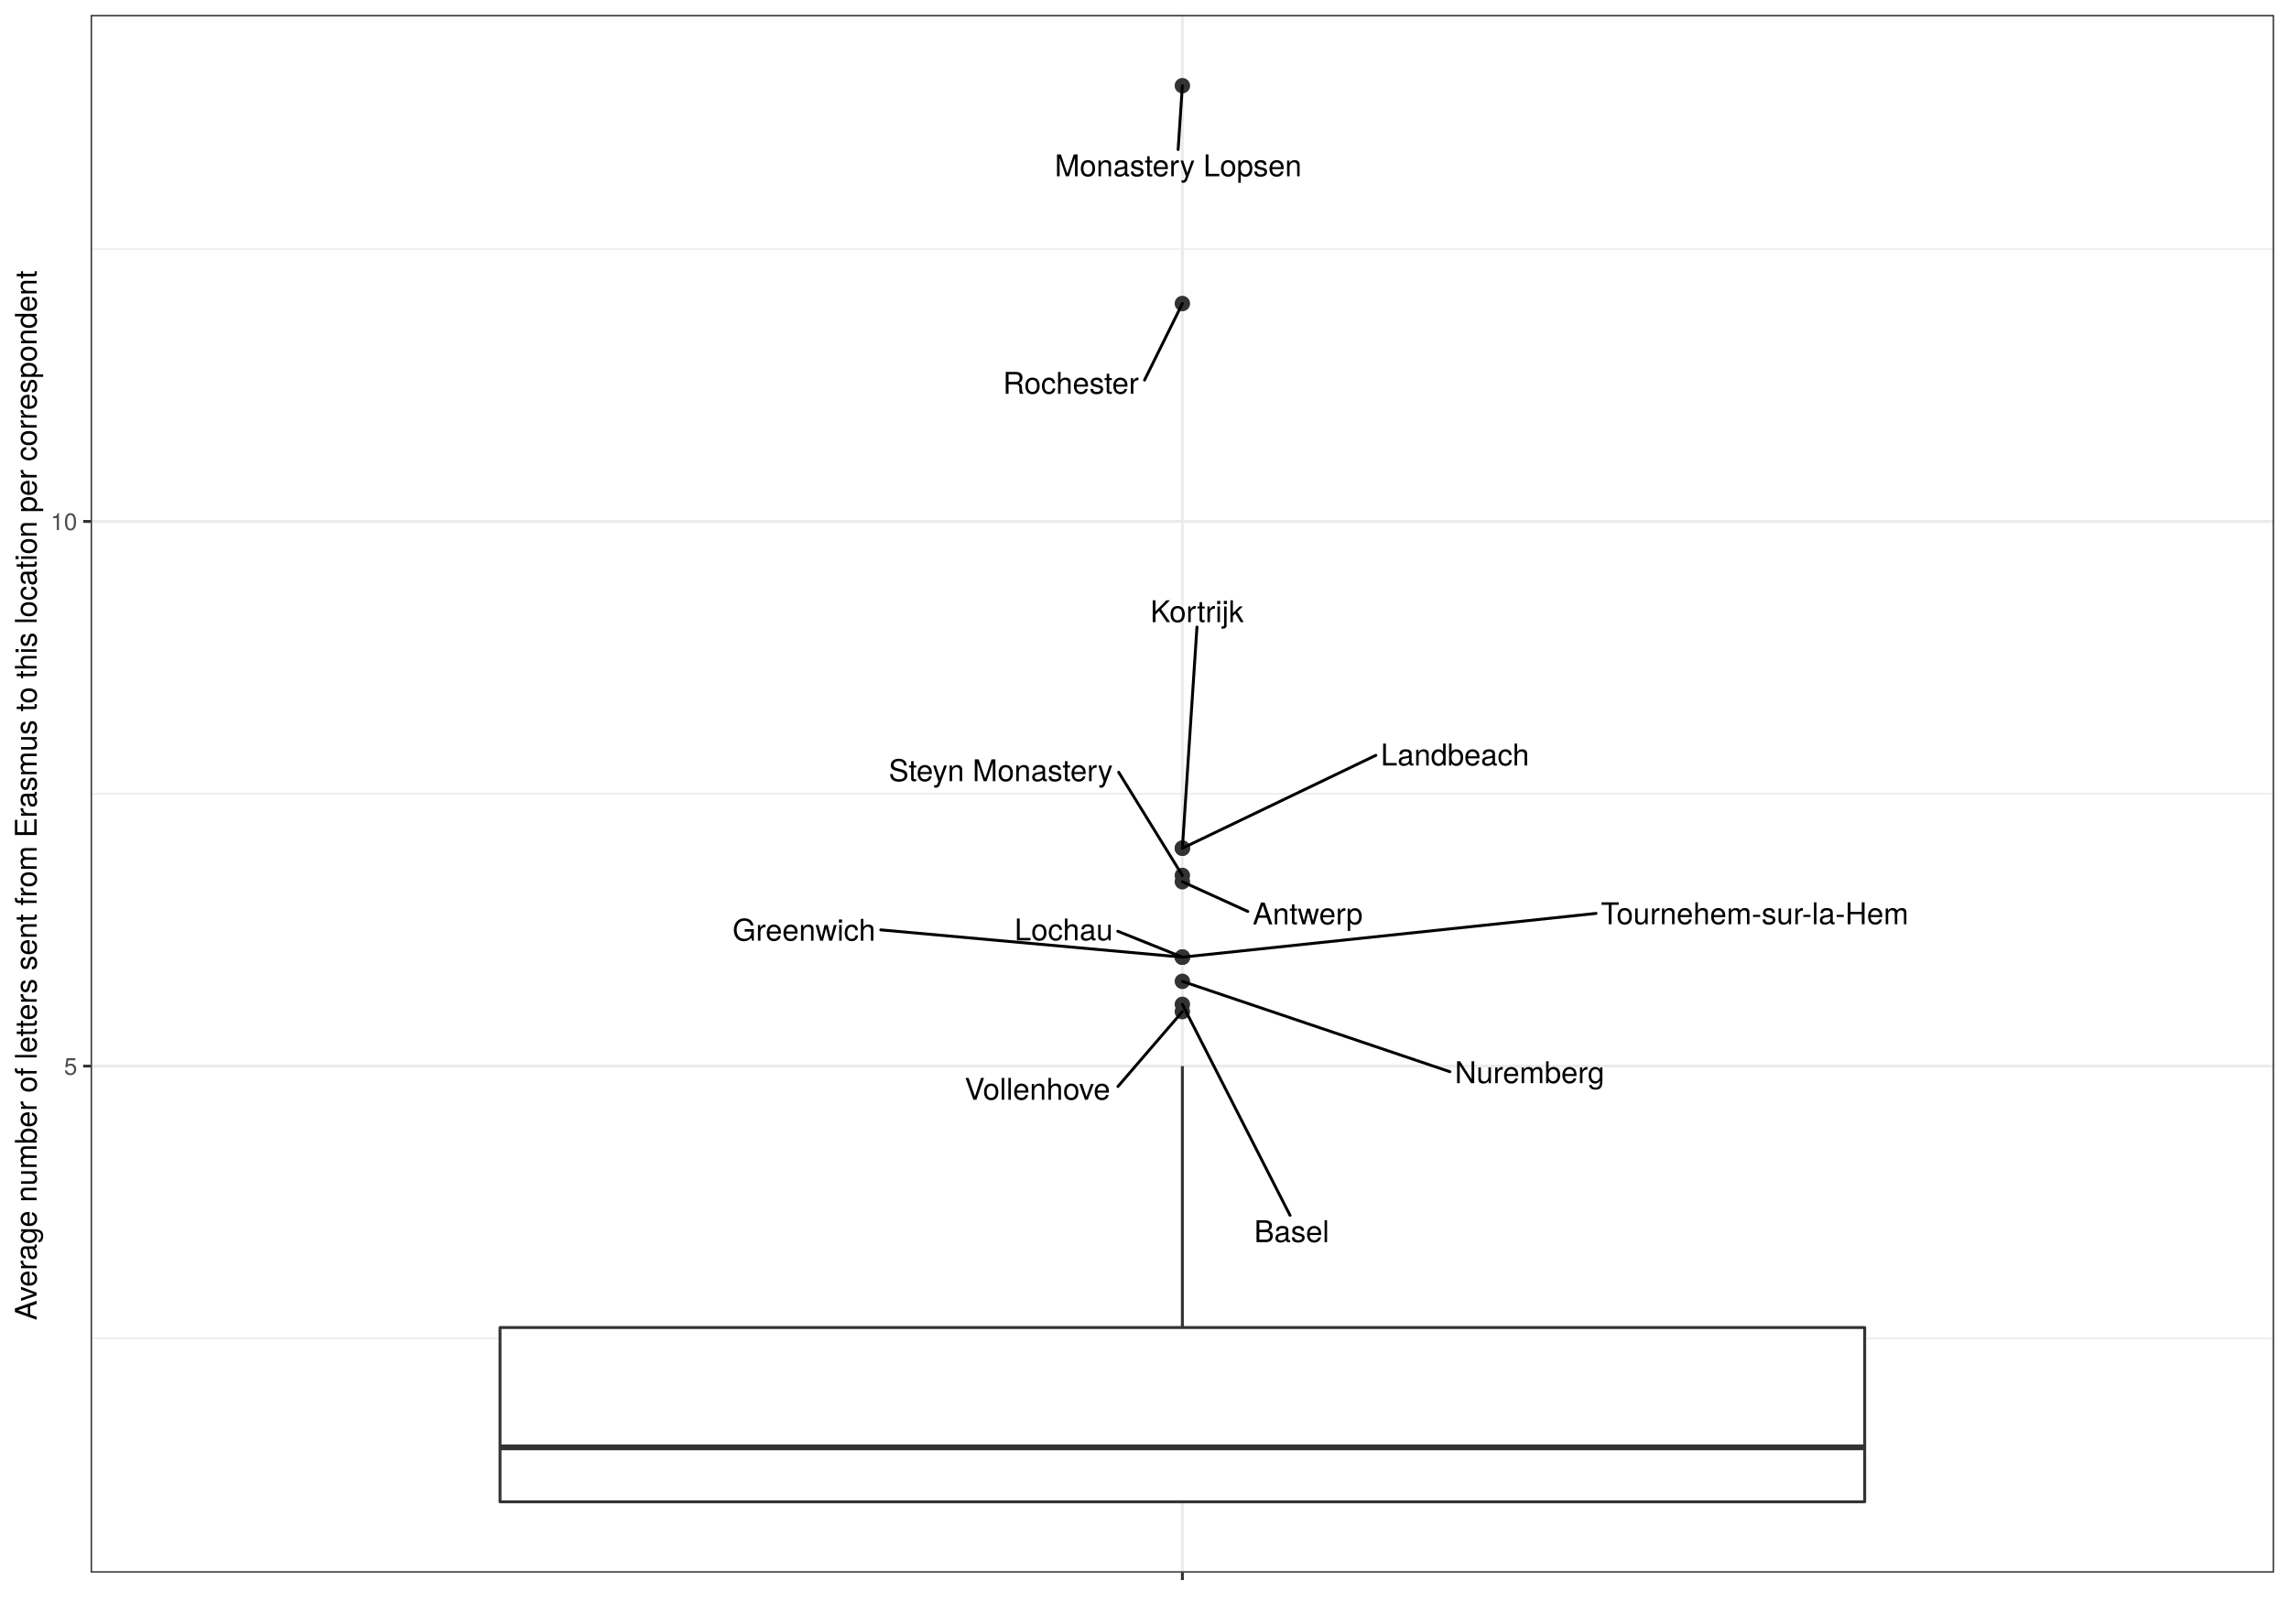
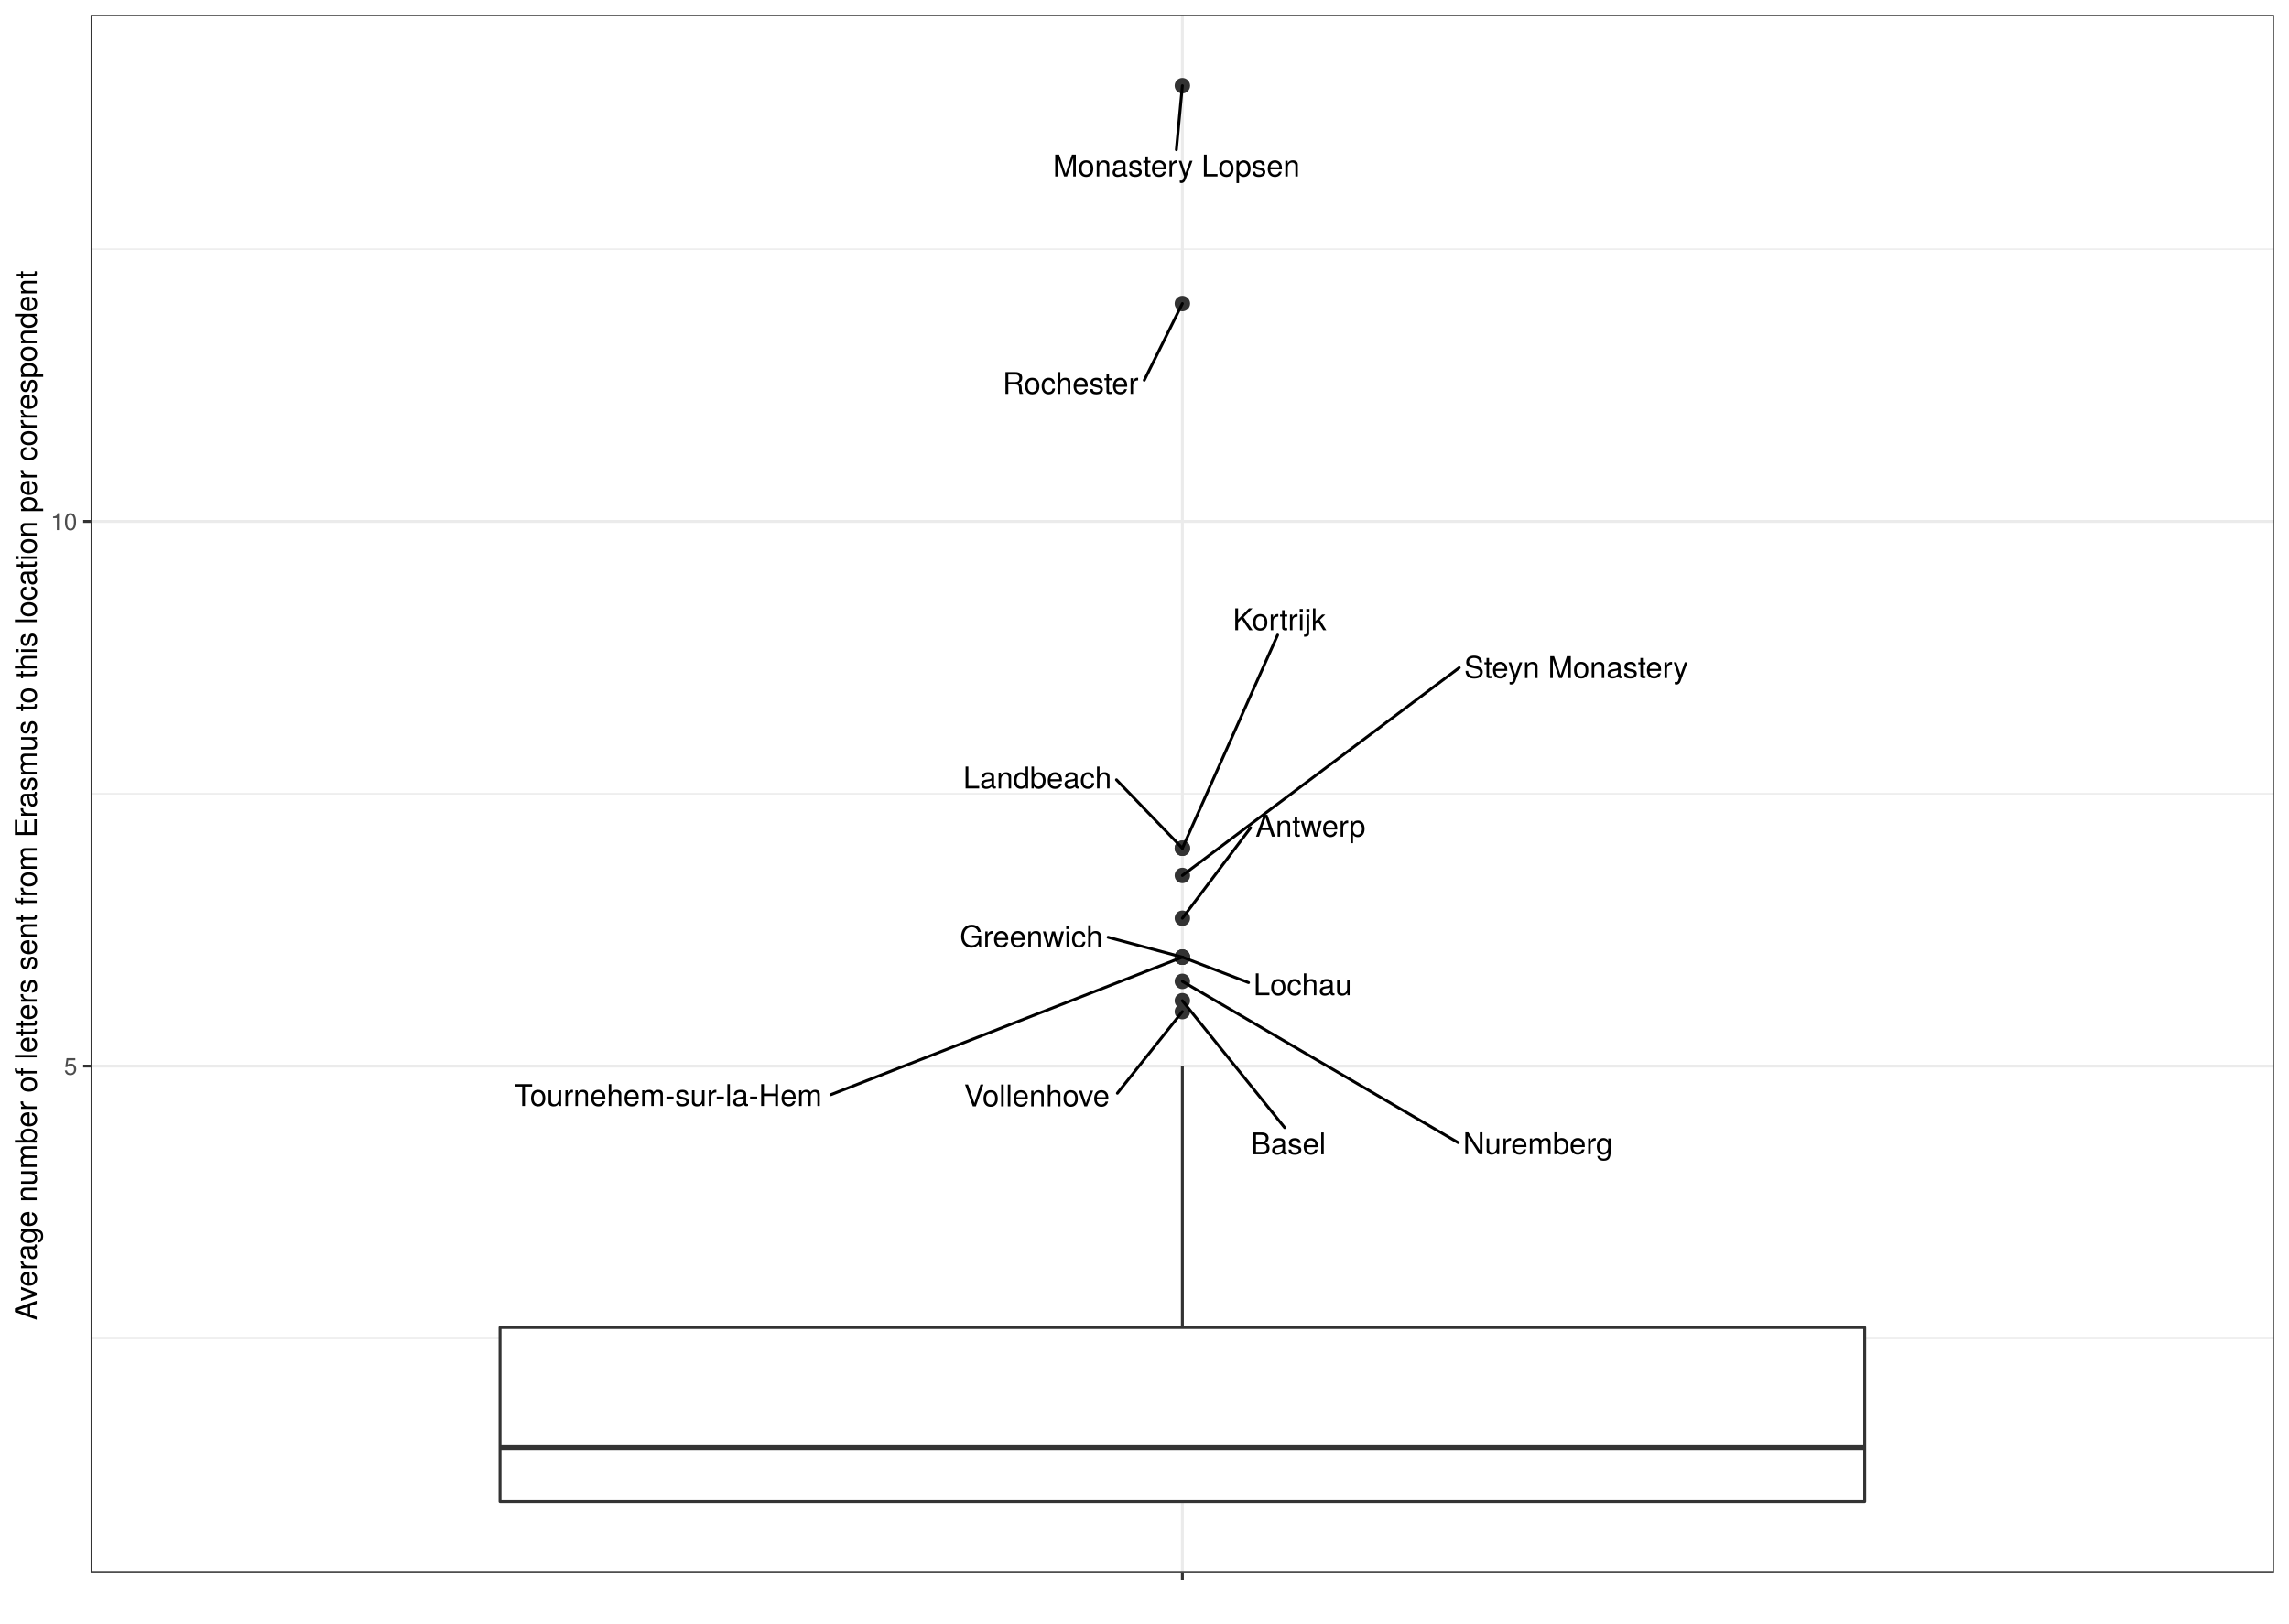
<svg xmlns="http://www.w3.org/2000/svg" viewBox="0 0 842.40 597.60">
  <defs>
    <style type="text/css">
    line, polyline, polygon, path, rect, circle {
      fill: none;
      stroke: #000000;
      stroke-linecap: round;
      stroke-linejoin: round;
      stroke-miterlimit: 10.00;
    }
  </style>
  </defs>
  <rect width="100%" height="100%" style="stroke: none; fill: #FFFFFF;" />
  <rect x="0.00" y="-0" width="842.40" height="597.60" style="stroke-width: 1.07; stroke: #FFFFFF; fill: #FFFFFF;" />
  <defs>
    <clipPath id="cpMzMuMzV8ODM2LjkyfDU3OC44Nnw1LjQ4">
      <rect x="33.35" y="5.48" width="803.57" height="573.38" />
    </clipPath>
  </defs>
  <rect x="33.35" y="5.48" width="803.57" height="573.38" style="stroke-width: 1.07; stroke: none; fill: #FFFFFF;" clip-path="url(#cpMzMuMzV8ODM2LjkyfDU3OC44Nnw1LjQ4)" />
  <polyline points="33.35,492.65 836.92,492.65 " style="stroke-width: 0.53; stroke: #EBEBEB; stroke-linecap: butt;" clip-path="url(#cpMzMuMzV8ODM2LjkyfDU3OC44Nnw1LjQ4)" />
  <polyline points="33.35,292.17 836.92,292.17 " style="stroke-width: 0.53; stroke: #EBEBEB; stroke-linecap: butt;" clip-path="url(#cpMzMuMzV8ODM2LjkyfDU3OC44Nnw1LjQ4)" />
  <polyline points="33.35,91.69 836.92,91.69 " style="stroke-width: 0.53; stroke: #EBEBEB; stroke-linecap: butt;" clip-path="url(#cpMzMuMzV8ODM2LjkyfDU3OC44Nnw1LjQ4)" />
  <polyline points="33.35,392.41 836.92,392.41 " style="stroke-width: 1.07; stroke: #EBEBEB; stroke-linecap: butt;" clip-path="url(#cpMzMuMzV8ODM2LjkyfDU3OC44Nnw1LjQ4)" />
  <polyline points="33.35,191.93 836.92,191.93 " style="stroke-width: 1.07; stroke: #EBEBEB; stroke-linecap: butt;" clip-path="url(#cpMzMuMzV8ODM2LjkyfDU3OC44Nnw1LjQ4)" />
  <polyline points="435.14,578.86 435.14,5.48 " style="stroke-width: 1.07; stroke: #EBEBEB; stroke-linecap: butt;" clip-path="url(#cpMzMuMzV8ODM2LjkyfDU3OC44Nnw1LjQ4)" />
-   <circle cx="435.14" cy="369.69" r="2.49" style="stroke-width: 0.71; stroke: #333333; fill: #333333;" clip-path="url(#cpMzMuMzV8ODM2LjkyfDU3OC44Nnw1LjQ4)" />
-   <circle cx="435.14" cy="324.55" r="2.49" style="stroke-width: 0.71; stroke: #333333; fill: #333333;" clip-path="url(#cpMzMuMzV8ODM2LjkyfDU3OC44Nnw1LjQ4)" />
+   <circle cx="435.14" cy="368.35" r="2.49" style="stroke-width: 0.71; stroke: #333333; fill: #333333;" clip-path="url(#cpMzMuMzV8ODM2LjkyfDU3OC44Nnw1LjQ4)" />
+   <circle cx="435.14" cy="337.99" r="2.49" style="stroke-width: 0.71; stroke: #333333; fill: #333333;" clip-path="url(#cpMzMuMzV8ODM2LjkyfDU3OC44Nnw1LjQ4)" />
  <circle cx="435.14" cy="361.22" r="2.49" style="stroke-width: 0.71; stroke: #333333; fill: #333333;" clip-path="url(#cpMzMuMzV8ODM2LjkyfDU3OC44Nnw1LjQ4)" />
  <circle cx="435.14" cy="352.31" r="2.49" style="stroke-width: 0.71; stroke: #333333; fill: #333333;" clip-path="url(#cpMzMuMzV8ODM2LjkyfDU3OC44Nnw1LjQ4)" />
  <circle cx="435.14" cy="322.24" r="2.49" style="stroke-width: 0.71; stroke: #333333; fill: #333333;" clip-path="url(#cpMzMuMzV8ODM2LjkyfDU3OC44Nnw1LjQ4)" />
  <circle cx="435.14" cy="352.31" r="2.49" style="stroke-width: 0.71; stroke: #333333; fill: #333333;" clip-path="url(#cpMzMuMzV8ODM2LjkyfDU3OC44Nnw1LjQ4)" />
  <circle cx="435.14" cy="352.31" r="2.49" style="stroke-width: 0.71; stroke: #333333; fill: #333333;" clip-path="url(#cpMzMuMzV8ODM2LjkyfDU3OC44Nnw1LjQ4)" />
  <circle cx="435.14" cy="372.36" r="2.49" style="stroke-width: 0.71; stroke: #333333; fill: #333333;" clip-path="url(#cpMzMuMzV8ODM2LjkyfDU3OC44Nnw1LjQ4)" />
  <circle cx="435.14" cy="312.22" r="2.49" style="stroke-width: 0.71; stroke: #333333; fill: #333333;" clip-path="url(#cpMzMuMzV8ODM2LjkyfDU3OC44Nnw1LjQ4)" />
  <circle cx="435.14" cy="312.22" r="2.49" style="stroke-width: 0.71; stroke: #333333; fill: #333333;" clip-path="url(#cpMzMuMzV8ODM2LjkyfDU3OC44Nnw1LjQ4)" />
  <circle cx="435.14" cy="31.54" r="2.49" style="stroke-width: 0.71; stroke: #333333; fill: #333333;" clip-path="url(#cpMzMuMzV8ODM2LjkyfDU3OC44Nnw1LjQ4)" />
  <circle cx="435.14" cy="111.73" r="2.49" style="stroke-width: 0.71; stroke: #333333; fill: #333333;" clip-path="url(#cpMzMuMzV8ODM2LjkyfDU3OC44Nnw1LjQ4)" />
  <line x1="435.14" y1="488.64" x2="435.14" y2="392.41" style="stroke-width: 1.07; stroke: #333333; stroke-linecap: butt;" clip-path="url(#cpMzMuMzV8ODM2LjkyfDU3OC44Nnw1LjQ4)" />
  <line x1="435.14" y1="552.79" x2="435.14" y2="552.79" style="stroke-width: 1.07; stroke: #333333; stroke-linecap: butt;" clip-path="url(#cpMzMuMzV8ODM2LjkyfDU3OC44Nnw1LjQ4)" />
  <polygon points="184.02,488.64 184.02,552.79 686.25,552.79 686.25,488.64 184.02,488.64 " style="stroke-width: 1.07; stroke: #333333; fill: #FFFFFF;" clip-path="url(#cpMzMuMzV8ODM2LjkyfDU3OC44Nnw1LjQ4)" />
  <line x1="184.02" y1="532.74" x2="686.25" y2="532.74" style="stroke-width: 2.13; stroke: #333333; stroke-linecap: butt;" clip-path="url(#cpMzMuMzV8ODM2LjkyfDU3OC44Nnw1LjQ4)" />
-   <line x1="474.76" y1="447.35" x2="435.14" y2="369.69" style="stroke-width: 1.07;" clip-path="url(#cpMzMuMzV8ODM2LjkyfDU3OC44Nnw1LjQ4)" />
+   <line x1="472.77" y1="415.05" x2="435.14" y2="368.35" style="stroke-width: 1.07;" clip-path="url(#cpMzMuMzV8ODM2LjkyfDU3OC44Nnw1LjQ4)" />
  <g clip-path="url(#cpMzMuMzV8ODM2LjkyfDU3OC44Nnw1LjQ4)">
-     <text x="461.56" y="457.20" style="font-size: 11.04px; font-family: TeX Gyre Heros;" textLength="27.61px" lengthAdjust="spacingAndGlyphs">Basel</text>
+     <text x="460.33" y="424.89" style="font-size: 11.04px; font-family: TeX Gyre Heros;" textLength="27.61px" lengthAdjust="spacingAndGlyphs">Basel</text>
  </g>
-   <line x1="459.22" y1="335.49" x2="435.14" y2="324.55" style="stroke-width: 1.07;" clip-path="url(#cpMzMuMzV8ODM2LjkyfDU3OC44Nnw1LjQ4)" />
+   <line x1="460.25" y1="304.70" x2="435.14" y2="337.99" style="stroke-width: 1.07;" clip-path="url(#cpMzMuMzV8ODM2LjkyfDU3OC44Nnw1LjQ4)" />
  <g clip-path="url(#cpMzMuMzV8ODM2LjkyfDU3OC44Nnw1LjQ4)">
-     <text x="461.02" y="340.24" style="font-size: 11.04px; font-family: TeX Gyre Heros;" textLength="40.49px" lengthAdjust="spacingAndGlyphs">Antwerp</text>
+     <text x="462.05" y="307.96" style="font-size: 11.04px; font-family: TeX Gyre Heros;" textLength="40.49px" lengthAdjust="spacingAndGlyphs">Antwerp</text>
  </g>
-   <line x1="533.60" y1="394.48" x2="435.14" y2="361.22" style="stroke-width: 1.07;" clip-path="url(#cpMzMuMzV8ODM2LjkyfDU3OC44Nnw1LjQ4)" />
+   <line x1="536.63" y1="420.59" x2="435.14" y2="361.22" style="stroke-width: 1.07;" clip-path="url(#cpMzMuMzV8ODM2LjkyfDU3OC44Nnw1LjQ4)" />
  <g clip-path="url(#cpMzMuMzV8ODM2LjkyfDU3OC44Nnw1LjQ4)">
-     <text x="535.40" y="398.68" style="font-size: 11.04px; font-family: TeX Gyre Heros;" textLength="55.21px" lengthAdjust="spacingAndGlyphs">Nuremberg</text>
+     <text x="538.43" y="424.84" style="font-size: 11.04px; font-family: TeX Gyre Heros;" textLength="55.21px" lengthAdjust="spacingAndGlyphs">Nuremberg</text>
  </g>
-   <line x1="324.15" y1="342.27" x2="435.14" y2="352.31" style="stroke-width: 1.07;" clip-path="url(#cpMzMuMzV8ODM2LjkyfDU3OC44Nnw1LjQ4)" />
+   <line x1="407.81" y1="344.99" x2="435.14" y2="352.31" style="stroke-width: 1.07;" clip-path="url(#cpMzMuMzV8ODM2LjkyfDU3OC44Nnw1LjQ4)" />
  <g clip-path="url(#cpMzMuMzV8ODM2LjkyfDU3OC44Nnw1LjQ4)">
-     <text x="269.59" y="346.26" style="font-size: 11.04px; font-family: TeX Gyre Heros;" textLength="52.76px" lengthAdjust="spacingAndGlyphs">Greenwich</text>
+     <text x="353.25" y="348.63" style="font-size: 11.04px; font-family: TeX Gyre Heros;" textLength="52.76px" lengthAdjust="spacingAndGlyphs">Greenwich</text>
  </g>
-   <line x1="411.70" y1="284.25" x2="435.14" y2="322.24" style="stroke-width: 1.07;" clip-path="url(#cpMzMuMzV8ODM2LjkyfDU3OC44Nnw1LjQ4)" />
+   <line x1="537.03" y1="245.78" x2="435.14" y2="322.24" style="stroke-width: 1.07;" clip-path="url(#cpMzMuMzV8ODM2LjkyfDU3OC44Nnw1LjQ4)" />
  <g clip-path="url(#cpMzMuMzV8ODM2LjkyfDU3OC44Nnw1LjQ4)">
-     <text x="327.07" y="287.54" style="font-size: 11.04px; font-family: TeX Gyre Heros;" textLength="82.83px" lengthAdjust="spacingAndGlyphs">Steyn Monastery</text>
+     <text x="538.83" y="249.57" style="font-size: 11.04px; font-family: TeX Gyre Heros;" textLength="82.83px" lengthAdjust="spacingAndGlyphs">Steyn Monastery</text>
  </g>
-   <line x1="587.37" y1="336.21" x2="435.14" y2="352.31" style="stroke-width: 1.07;" clip-path="url(#cpMzMuMzV8ODM2LjkyfDU3OC44Nnw1LjQ4)" />
+   <line x1="305.80" y1="402.92" x2="435.14" y2="352.31" style="stroke-width: 1.07;" clip-path="url(#cpMzMuMzV8ODM2LjkyfDU3OC44Nnw1LjQ4)" />
  <g clip-path="url(#cpMzMuMzV8ODM2LjkyfDU3OC44Nnw1LjQ4)">
-     <text x="589.17" y="340.19" style="font-size: 11.04px; font-family: TeX Gyre Heros;" textLength="114.70px" lengthAdjust="spacingAndGlyphs">Tournehem-sur-la-Hem</text>
+     <text x="189.29" y="407.09" style="font-size: 11.04px; font-family: TeX Gyre Heros;" textLength="114.70px" lengthAdjust="spacingAndGlyphs">Tournehem-sur-la-Hem</text>
  </g>
-   <line x1="411.37" y1="342.78" x2="435.14" y2="352.31" style="stroke-width: 1.07;" clip-path="url(#cpMzMuMzV8ODM2LjkyfDU3OC44Nnw1LjQ4)" />
+   <line x1="459.48" y1="361.67" x2="435.14" y2="352.31" style="stroke-width: 1.07;" clip-path="url(#cpMzMuMzV8ODM2LjkyfDU3OC44Nnw1LjQ4)" />
  <g clip-path="url(#cpMzMuMzV8ODM2LjkyfDU3OC44Nnw1LjQ4)">
-     <text x="373.36" y="346.13" style="font-size: 11.04px; font-family: TeX Gyre Heros;" textLength="36.21px" lengthAdjust="spacingAndGlyphs">Lochau</text>
+     <text x="461.28" y="366.33" style="font-size: 11.04px; font-family: TeX Gyre Heros;" textLength="36.21px" lengthAdjust="spacingAndGlyphs">Lochau</text>
  </g>
-   <line x1="411.42" y1="399.92" x2="435.14" y2="372.36" style="stroke-width: 1.07;" clip-path="url(#cpMzMuMzV8ODM2LjkyfDU3OC44Nnw1LjQ4)" />
+   <line x1="411.22" y1="402.39" x2="435.14" y2="372.36" style="stroke-width: 1.07;" clip-path="url(#cpMzMuMzV8ODM2LjkyfDU3OC44Nnw1LjQ4)" />
  <g clip-path="url(#cpMzMuMzV8ODM2LjkyfDU3OC44Nnw1LjQ4)">
-     <text x="355.01" y="404.80" style="font-size: 11.04px; font-family: TeX Gyre Heros;" textLength="54.61px" lengthAdjust="spacingAndGlyphs">Vollenhove</text>
+     <text x="354.81" y="407.23" style="font-size: 11.04px; font-family: TeX Gyre Heros;" textLength="54.61px" lengthAdjust="spacingAndGlyphs">Vollenhove</text>
  </g>
-   <line x1="440.51" y1="230.80" x2="435.14" y2="312.22" style="stroke-width: 1.07;" clip-path="url(#cpMzMuMzV8ODM2LjkyfDU3OC44Nnw1LjQ4)" />
+   <line x1="470.18" y1="233.76" x2="435.14" y2="312.22" style="stroke-width: 1.07;" clip-path="url(#cpMzMuMzV8ODM2LjkyfDU3OC44Nnw1LjQ4)" />
  <g clip-path="url(#cpMzMuMzV8ODM2LjkyfDU3OC44Nnw1LjQ4)">
-     <text x="423.35" y="229.00" style="font-size: 11.04px; font-family: TeX Gyre Heros;" textLength="34.34px" lengthAdjust="spacingAndGlyphs">Kortrijk</text>
+     <text x="453.73" y="231.96" style="font-size: 11.04px; font-family: TeX Gyre Heros;" textLength="34.34px" lengthAdjust="spacingAndGlyphs">Kortrijk</text>
  </g>
-   <line x1="506.34" y1="278.02" x2="435.14" y2="312.22" style="stroke-width: 1.07;" clip-path="url(#cpMzMuMzV8ODM2LjkyfDU3OC44Nnw1LjQ4)" />
+   <line x1="410.89" y1="287.04" x2="435.14" y2="312.22" style="stroke-width: 1.07;" clip-path="url(#cpMzMuMzV8ODM2LjkyfDU3OC44Nnw1LjQ4)" />
  <g clip-path="url(#cpMzMuMzV8ODM2LjkyfDU3OC44Nnw1LjQ4)">
-     <text x="508.14" y="281.76" style="font-size: 11.04px; font-family: TeX Gyre Heros;" textLength="54.62px" lengthAdjust="spacingAndGlyphs">Landbeach</text>
+     <text x="354.47" y="290.20" style="font-size: 11.04px; font-family: TeX Gyre Heros;" textLength="54.62px" lengthAdjust="spacingAndGlyphs">Landbeach</text>
  </g>
-   <line x1="433.58" y1="55.03" x2="435.14" y2="31.54" style="stroke-width: 1.07;" clip-path="url(#cpMzMuMzV8ODM2LjkyfDU3OC44Nnw1LjQ4)" />
+   <line x1="432.93" y1="55.10" x2="435.14" y2="31.54" style="stroke-width: 1.07;" clip-path="url(#cpMzMuMzV8ODM2LjkyfDU3OC44Nnw1LjQ4)" />
  <g clip-path="url(#cpMzMuMzV8ODM2LjkyfDU3OC44Nnw1LjQ4)">
-     <text x="388.17" y="64.88" style="font-size: 11.04px; font-family: TeX Gyre Heros;" textLength="90.81px" lengthAdjust="spacingAndGlyphs">Monastery Lopsen</text>
+     <text x="387.52" y="64.95" style="font-size: 11.04px; font-family: TeX Gyre Heros;" textLength="90.81px" lengthAdjust="spacingAndGlyphs">Monastery Lopsen</text>
  </g>
-   <line x1="421.22" y1="139.89" x2="435.14" y2="111.73" style="stroke-width: 1.07;" clip-path="url(#cpMzMuMzV8ODM2LjkyfDU3OC44Nnw1LjQ4)" />
+   <line x1="421.12" y1="139.95" x2="435.14" y2="111.73" style="stroke-width: 1.07;" clip-path="url(#cpMzMuMzV8ODM2LjkyfDU3OC44Nnw1LjQ4)" />
  <g clip-path="url(#cpMzMuMzV8ODM2LjkyfDU3OC44Nnw1LjQ4)">
-     <text x="369.11" y="144.94" style="font-size: 11.04px; font-family: TeX Gyre Heros;" textLength="50.31px" lengthAdjust="spacingAndGlyphs">Rochester</text>
+     <text x="369.01" y="144.99" style="font-size: 11.04px; font-family: TeX Gyre Heros;" textLength="50.31px" lengthAdjust="spacingAndGlyphs">Rochester</text>
  </g>
  <rect x="33.35" y="5.48" width="803.57" height="573.38" style="stroke-width: 1.07; stroke: #333333;" clip-path="url(#cpMzMuMzV8ODM2LjkyfDU3OC44Nnw1LjQ4)" />
  <defs>
    <clipPath id="cpMC4wMHw4NDIuNDB8NTk3LjYwfDAuMDA=">
      <rect x="0.00" y="0.00" width="842.40" height="597.60" />
    </clipPath>
  </defs>
  <g clip-path="url(#cpMC4wMHw4NDIuNDB8NTk3LjYwfDAuMDA=)">
    <text x="23.53" y="395.62" style="font-size: 8.80px; fill: #4D4D4D; font-family: TeX Gyre Heros;" textLength="4.89px" lengthAdjust="spacingAndGlyphs">5</text>
  </g>
  <g clip-path="url(#cpMC4wMHw4NDIuNDB8NTk3LjYwfDAuMDA=)">
    <text x="18.64" y="195.13" style="font-size: 8.80px; fill: #4D4D4D; font-family: TeX Gyre Heros;" textLength="9.79px" lengthAdjust="spacingAndGlyphs">10</text>
  </g>
  <polyline points="30.61,392.41 33.35,392.41 " style="stroke-width: 1.07; stroke: #333333; stroke-linecap: butt;" clip-path="url(#cpMC4wMHw4NDIuNDB8NTk3LjYwfDAuMDA=)" />
  <polyline points="30.61,191.93 33.35,191.93 " style="stroke-width: 1.07; stroke: #333333; stroke-linecap: butt;" clip-path="url(#cpMC4wMHw4NDIuNDB8NTk3LjYwfDAuMDA=)" />
  <polyline points="435.14,581.60 435.14,578.86 " style="stroke-width: 1.07; stroke: #333333; stroke-linecap: butt;" clip-path="url(#cpMC4wMHw4NDIuNDB8NTk3LjYwfDAuMDA=)" />
  <g clip-path="url(#cpMC4wMHw4NDIuNDB8NTk3LjYwfDAuMDA=)">
    <text x="433.91" y="590.20" style="font-size: 8.80px; fill: #4D4D4D; font-family: TeX Gyre Heros;" textLength="2.45px" lengthAdjust="spacingAndGlyphs"> </text>
  </g>
  <g clip-path="url(#cpMC4wMHw4NDIuNDB8NTk3LjYwfDAuMDA=)">
    <text transform="translate(13.50,485.97) rotate(-90)" style="font-size: 11.00px; font-family: TeX Gyre Heros;" textLength="387.61px" lengthAdjust="spacingAndGlyphs">Average number of letters sent from Erasmus to this location per correspondent</text>
  </g>
</svg>
